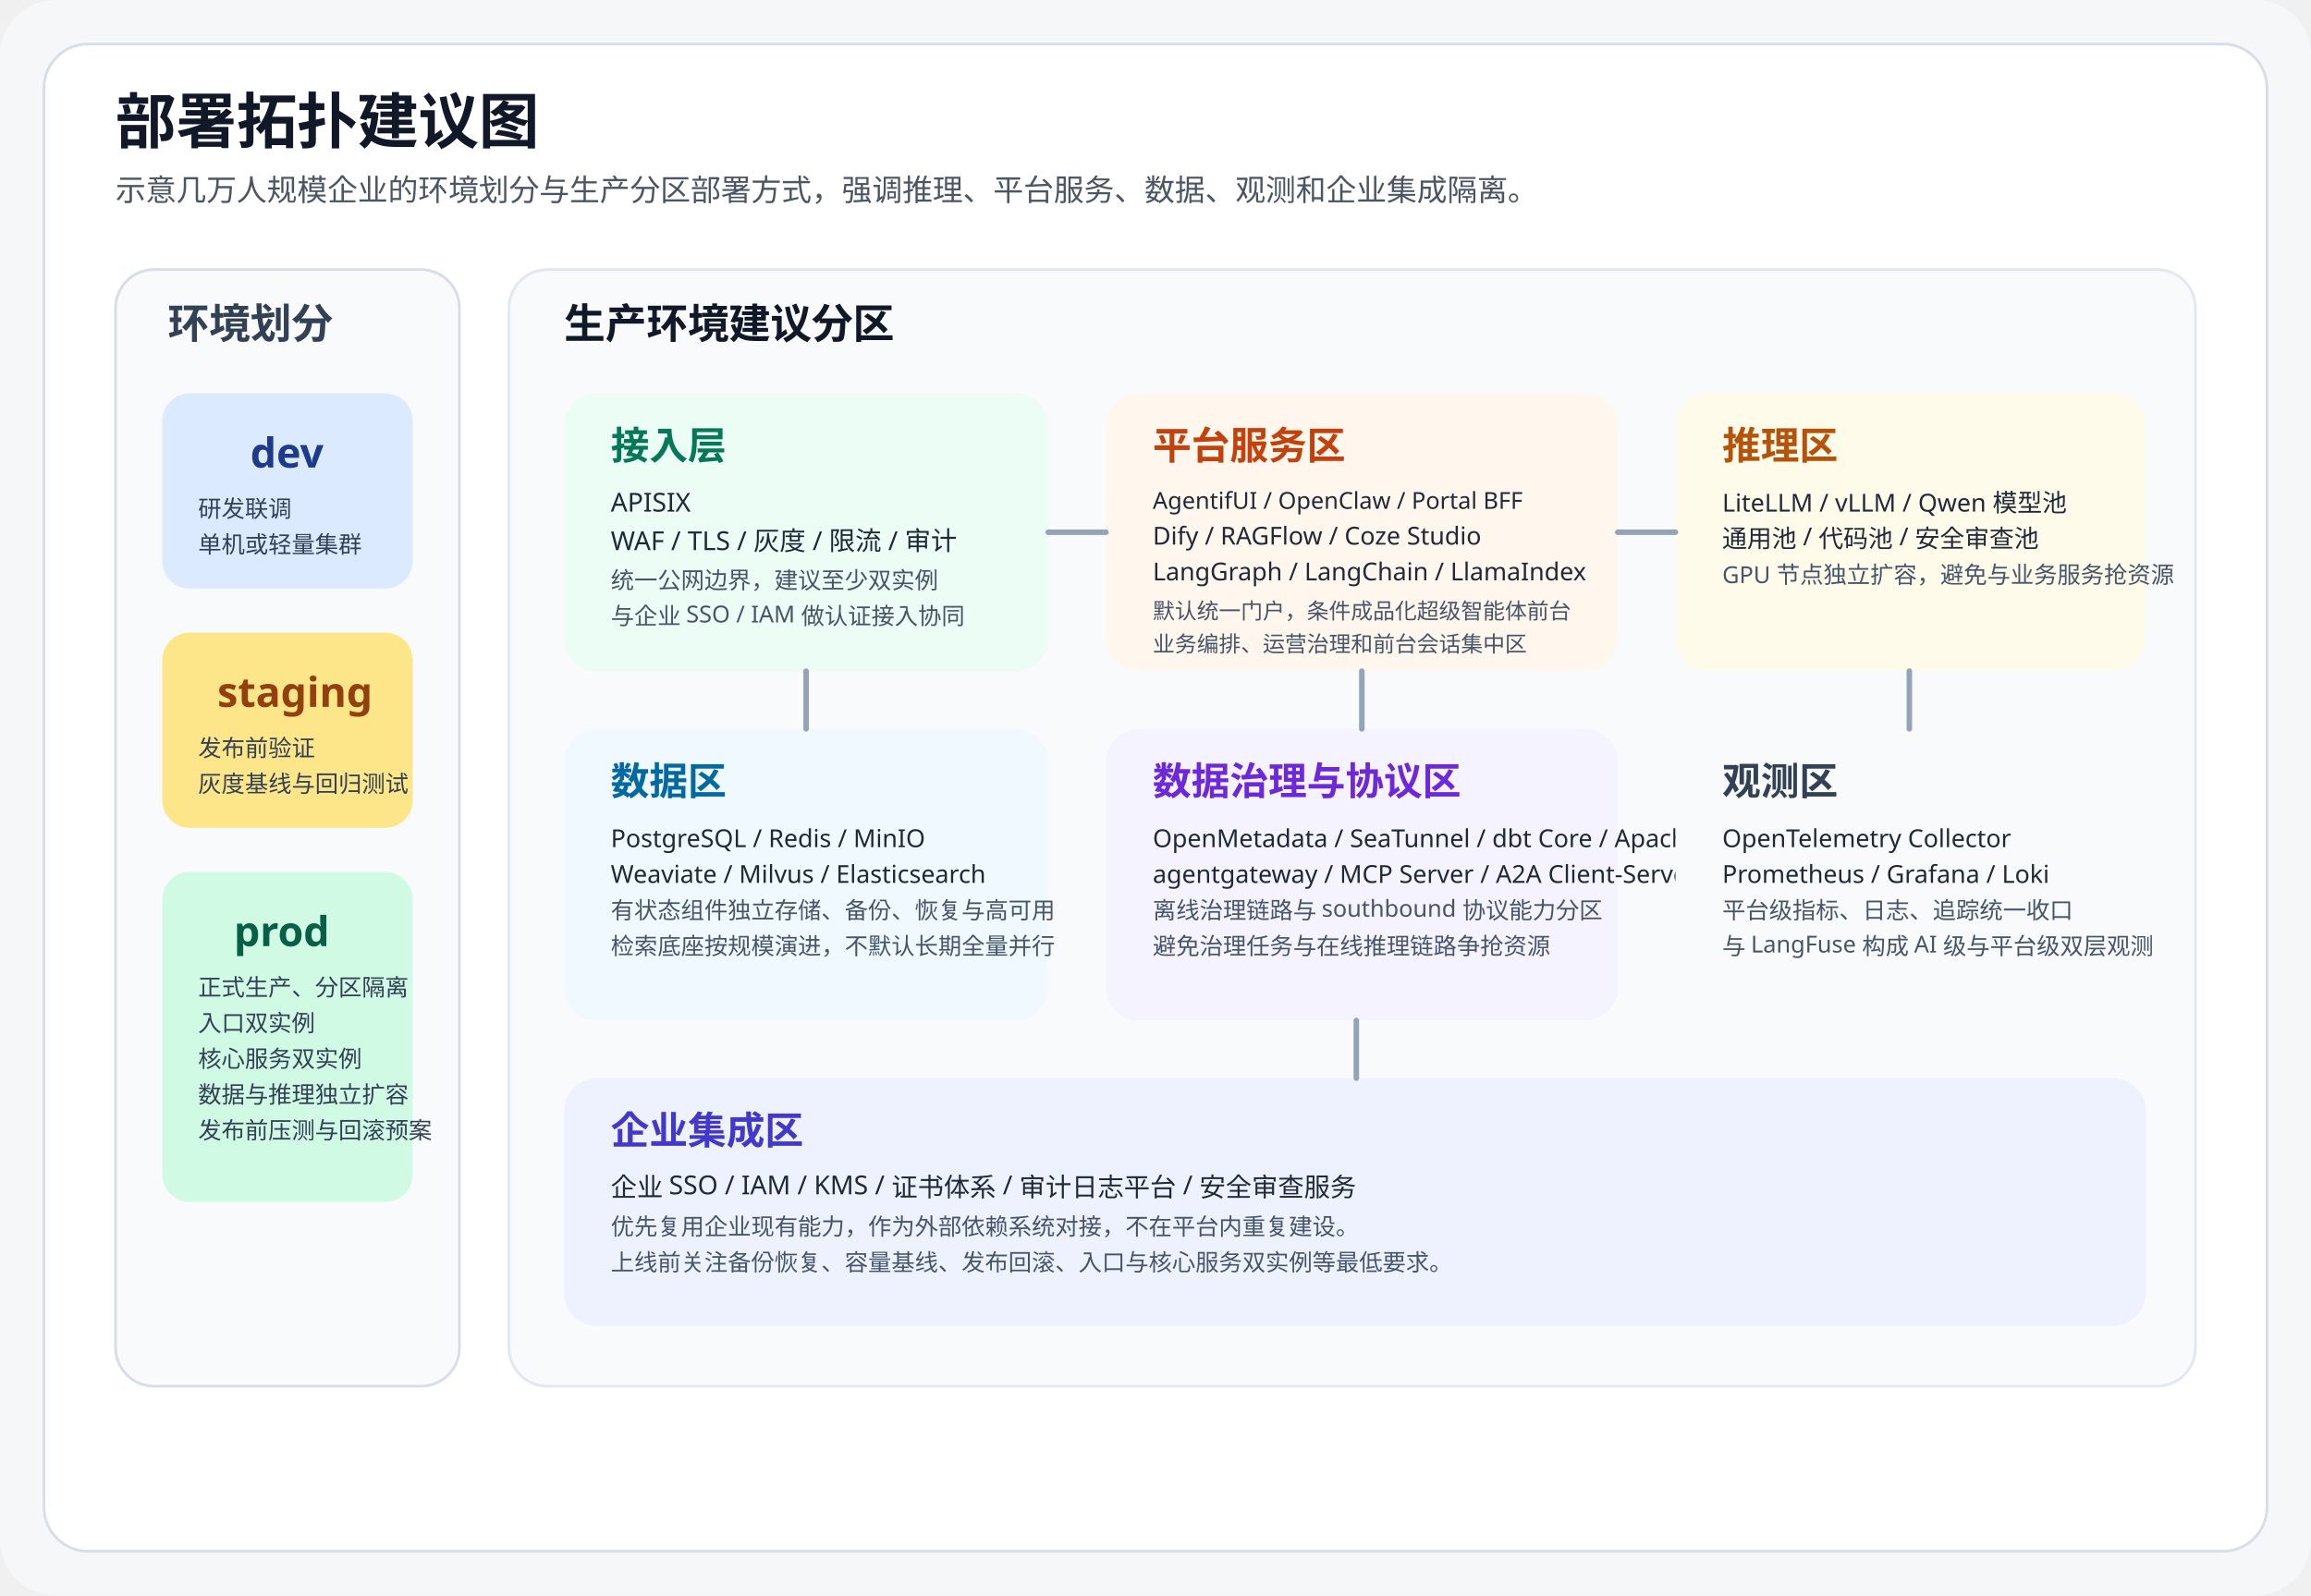
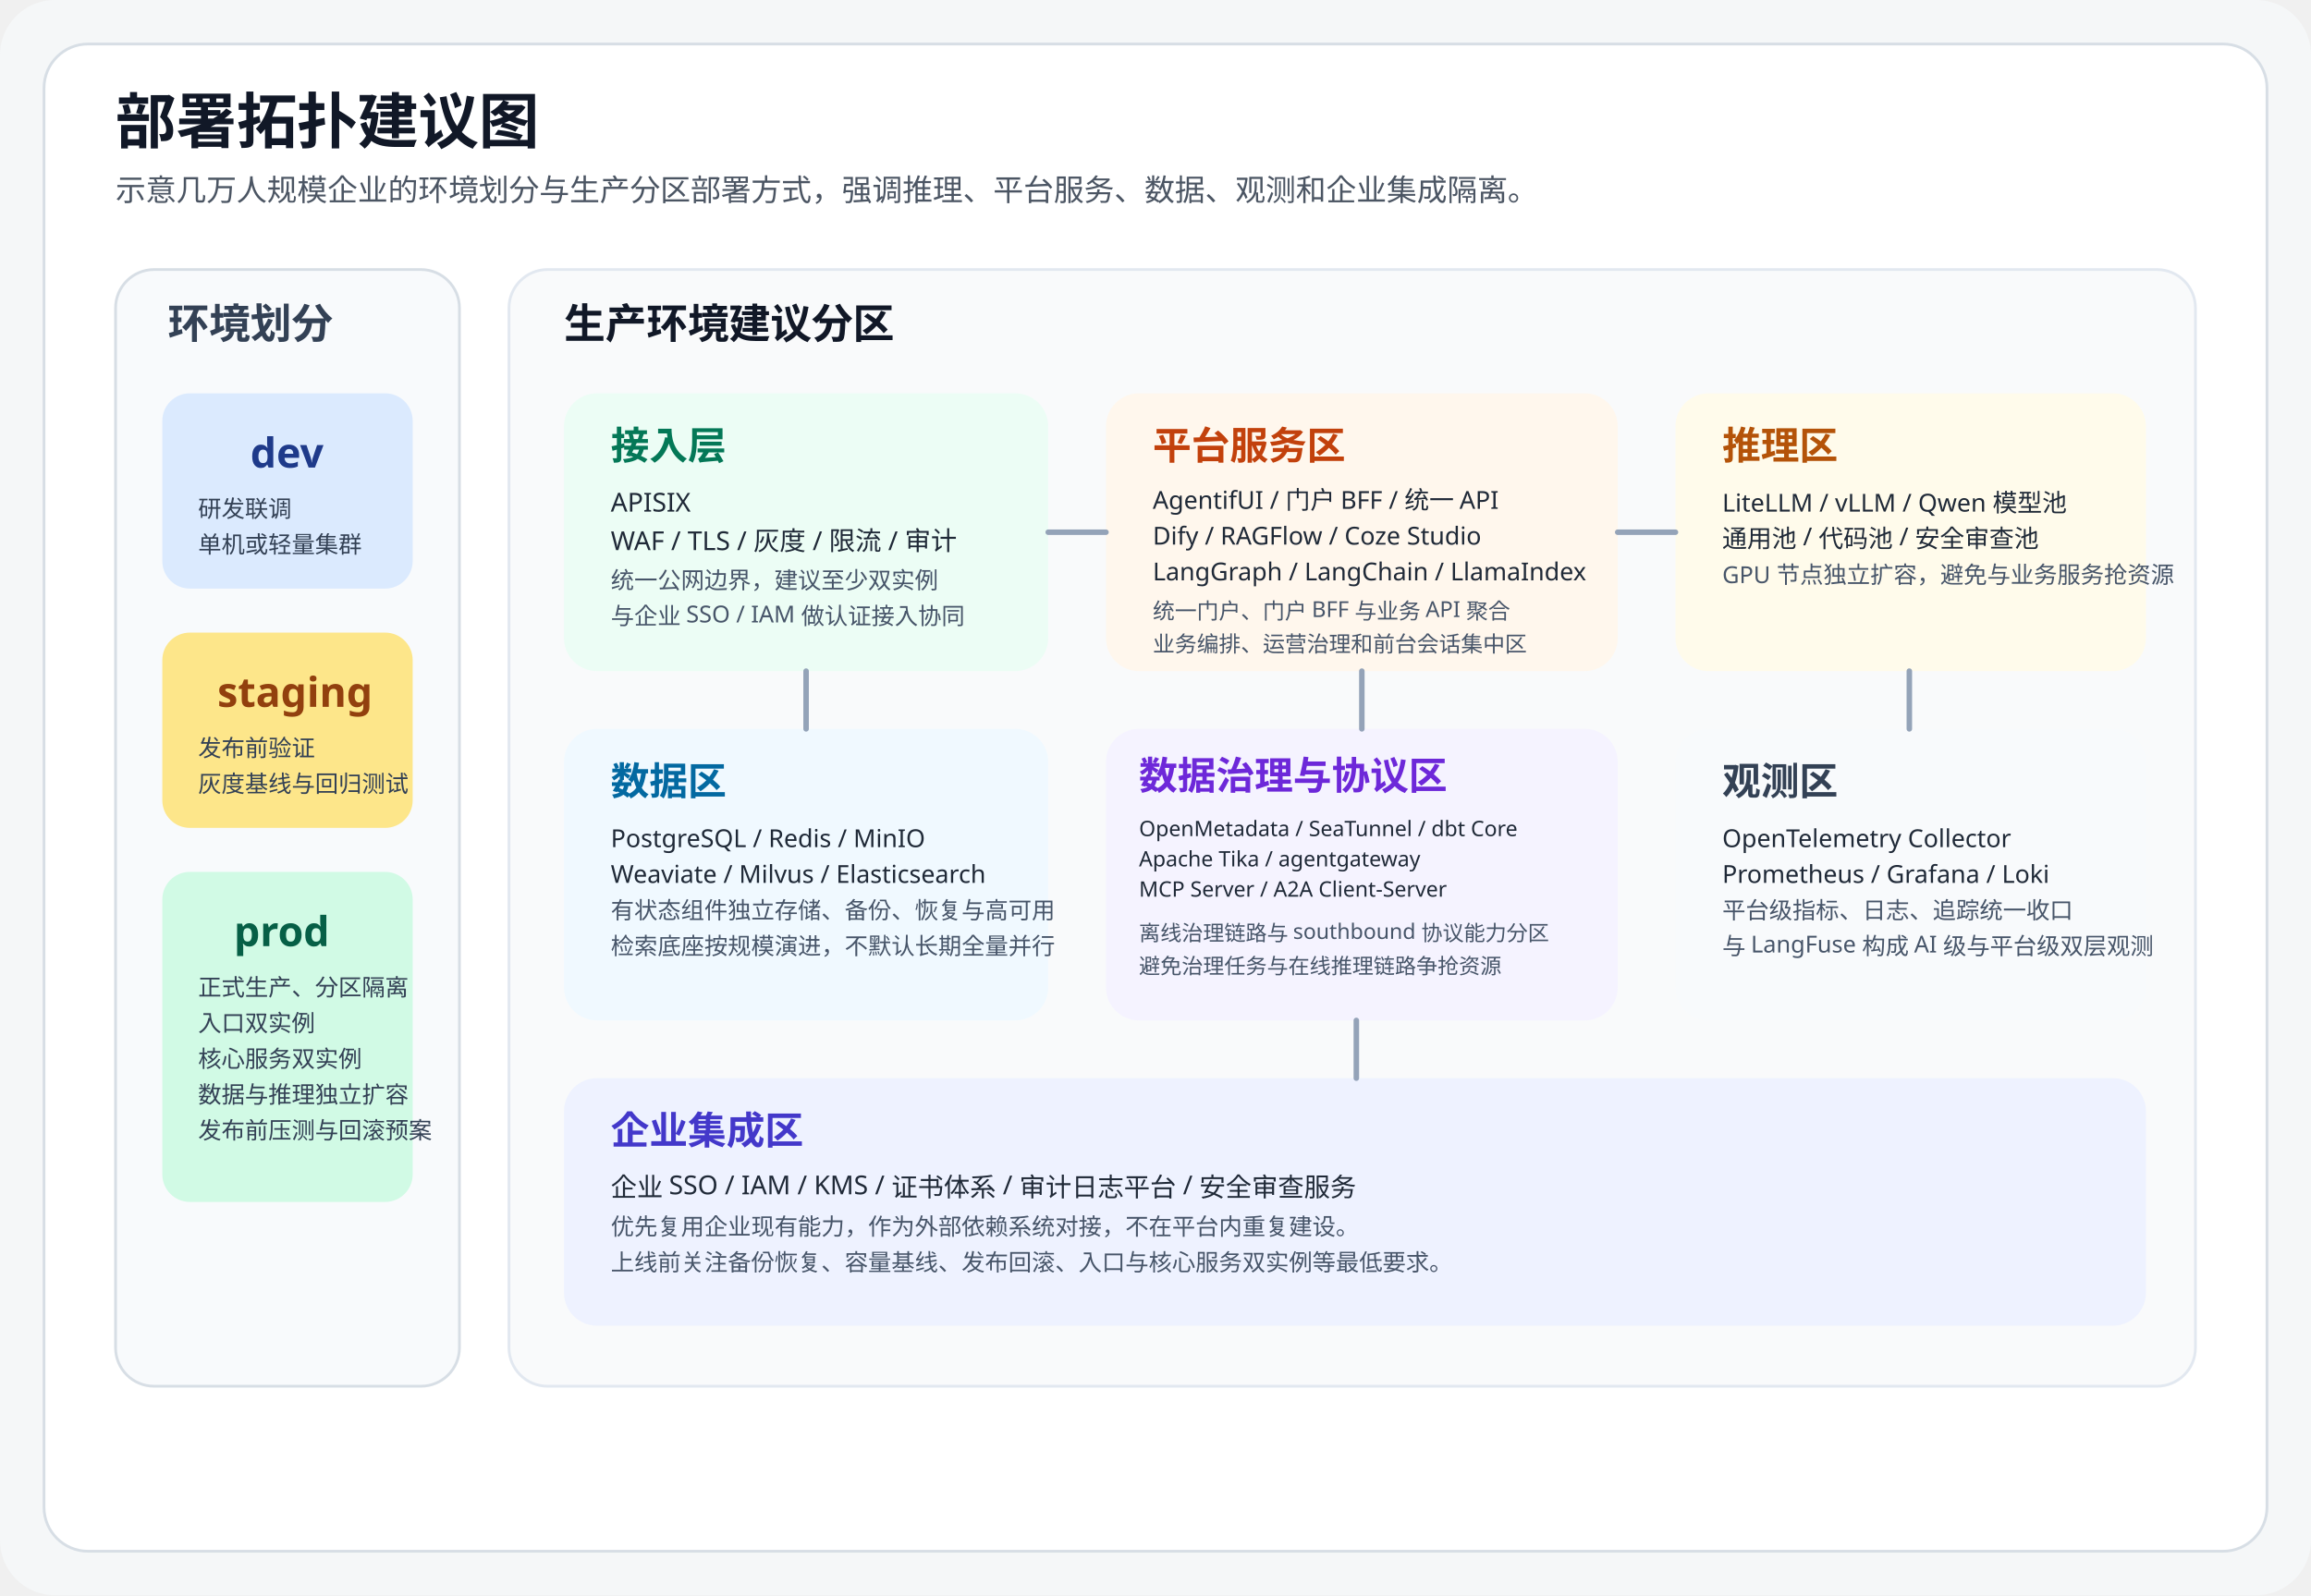
<svg xmlns="http://www.w3.org/2000/svg" width="1680" height="1160" viewBox="0 0 1680 1160" fill="none">
  <rect width="1680" height="1160" rx="40" fill="#F5F7F8" />
  <rect x="32" y="32" width="1616" height="1096" rx="32" fill="#FFFFFF" stroke="#D7DEE5" stroke-width="2" />
  <text x="84" y="104" fill="#111827" font-size="44" font-family="IBM Plex Sans, PingFang SC, Microsoft YaHei, sans-serif" font-weight="700">部署拓扑建议图</text>
  <text x="84" y="146" fill="#4B5563" font-size="22" font-family="IBM Plex Sans, PingFang SC, Microsoft YaHei, sans-serif">示意几万人规模企业的环境划分与生产分区部署方式，强调推理、平台服务、数据、观测和企业集成隔离。</text>
  <g font-family="IBM Plex Sans, PingFang SC, Microsoft YaHei, sans-serif">
    <rect x="84" y="196" width="250" height="812" rx="28" fill="#F8FAFC" stroke="#D7DEE5" stroke-width="2" />
    <text x="122" y="246" fill="#334155" font-size="30" font-weight="700">环境划分</text>
    <rect x="118" y="286" width="182" height="142" rx="20" fill="#DBEAFE" />
    <text x="182" y="340" fill="#1E3A8A" font-size="30" font-weight="700">dev</text>
    <text x="144" y="376" fill="#334155" font-size="17">研发联调</text>
    <text x="144" y="402" fill="#334155" font-size="17">单机或轻量集群</text>
    <rect x="118" y="460" width="182" height="142" rx="20" fill="#FDE68A" />
    <text x="158" y="514" fill="#92400E" font-size="30" font-weight="700">staging</text>
    <text x="144" y="550" fill="#334155" font-size="17">发布前验证</text>
    <text x="144" y="576" fill="#334155" font-size="17">灰度基线与回归测试</text>
    <rect x="118" y="634" width="182" height="240" rx="20" fill="#D1FAE5" />
    <text x="170" y="688" fill="#065F46" font-size="30" font-weight="700">prod</text>
    <text x="144" y="724" fill="#334155" font-size="17">正式生产、分区隔离</text>
    <text x="144" y="750" fill="#334155" font-size="17">入口双实例</text>
    <text x="144" y="776" fill="#334155" font-size="17">核心服务双实例</text>
    <text x="144" y="802" fill="#334155" font-size="17">数据与推理独立扩容</text>
    <text x="144" y="828" fill="#334155" font-size="17">发布前压测与回滚预案</text>
    <rect x="370" y="196" width="1226" height="812" rx="28" fill="#F9FAFB" stroke="#E2E8F0" stroke-width="2" />
    <text x="410" y="246" fill="#111827" font-size="30" font-weight="700">生产环境建议分区</text>
    <rect x="410" y="286" width="352" height="202" rx="24" fill="#ECFDF5" />
    <text x="444" y="334" fill="#047857" font-size="28" font-weight="700">接入层</text>
    <text x="444" y="372" fill="#1F2937" font-size="19">APISIX</text>
    <text x="444" y="400" fill="#1F2937" font-size="19">WAF / TLS / 灰度 / 限流 / 审计</text>
    <text x="444" y="428" fill="#475569" font-size="17">统一公网边界，建议至少双实例</text>
    <text x="444" y="454" fill="#475569" font-size="17">与企业 SSO / IAM 做认证接入协同</text>
    <rect x="804" y="286" width="372" height="202" rx="24" fill="#FFF7ED" />
    <text x="838" y="334" fill="#C2410C" font-size="28" font-weight="700">平台服务区</text>
-     <text x="838" y="370" fill="#1F2937" font-size="17">AgentifUI / OpenClaw / Portal BFF</text>
+     <text x="838" y="370" fill="#1F2937" font-size="18">AgentifUI / 门户 BFF / 统一 API</text>
    <text x="838" y="396" fill="#1F2937" font-size="18">Dify / RAGFlow / Coze Studio</text>
    <text x="838" y="422" fill="#1F2937" font-size="18">LangGraph / LangChain / LlamaIndex</text>
-     <text x="838" y="450" fill="#475569" font-size="16">默认统一门户，条件成品化超级智能体前台</text>
+     <text x="838" y="450" fill="#475569" font-size="16">统一门户、门户 BFF 与业务 API 聚合</text>
    <text x="838" y="474" fill="#475569" font-size="16">业务编排、运营治理和前台会话集中区</text>
    <rect x="1218" y="286" width="342" height="202" rx="24" fill="#FFFBEB" />
    <text x="1252" y="334" fill="#B45309" font-size="28" font-weight="700">推理区</text>
    <text x="1252" y="372" fill="#1F2937" font-size="18">LiteLLM / vLLM / Qwen 模型池</text>
    <text x="1252" y="398" fill="#1F2937" font-size="18">通用池 / 代码池 / 安全审查池</text>
    <text x="1252" y="424" fill="#475569" font-size="17">GPU 节点独立扩容，避免与业务服务抢资源</text>
    <rect x="410" y="530" width="352" height="212" rx="24" fill="#F0F9FF" />
    <text x="444" y="578" fill="#0369A1" font-size="28" font-weight="700">数据区</text>
    <text x="444" y="616" fill="#1F2937" font-size="18">PostgreSQL / Redis / MinIO</text>
    <text x="444" y="642" fill="#1F2937" font-size="18">Weaviate / Milvus / Elasticsearch</text>
    <text x="444" y="668" fill="#475569" font-size="17">有状态组件独立存储、备份、恢复与高可用</text>
    <text x="444" y="694" fill="#475569" font-size="17">检索底座按规模演进，不默认长期全量并行</text>
    <rect x="804" y="530" width="372" height="212" rx="24" fill="#F5F3FF" />
-     <text x="838" y="578" fill="#6D28D9" font-size="28" font-weight="700">数据治理与协议区</text>
-     <text x="838" y="616" fill="#1F2937" font-size="18">OpenMetadata / SeaTunnel / dbt Core / Apache Tika</text>
-     <text x="838" y="642" fill="#1F2937" font-size="18">agentgateway / MCP Server / A2A Client-Server</text>
-     <text x="838" y="668" fill="#475569" font-size="17">离线治理链路与 southbound 协议能力分区</text>
-     <text x="838" y="694" fill="#475569" font-size="17">避免治理任务与在线推理链路争抢资源</text>
+     <text x="828" y="574" fill="#6D28D9" font-size="28" font-weight="700">数据治理与协议区</text>
+     <text x="828" y="608" fill="#1F2937" font-size="15.5">OpenMetadata / SeaTunnel / dbt Core</text>
+     <text x="828" y="630" fill="#1F2937" font-size="15.5">Apache Tika / agentgateway</text>
+     <text x="828" y="652" fill="#1F2937" font-size="15.5">MCP Server / A2A Client-Server</text>
+     <text x="828" y="684" fill="#475569" font-size="15.5">离线治理链路与 southbound 协议能力分区</text>
+     <text x="828" y="708" fill="#475569" font-size="15.5">避免治理任务与在线推理链路争抢资源</text>
    <rect x="1218" y="530" width="342" height="212" rx="24" fill="#F8FAFC" />
    <text x="1252" y="578" fill="#334155" font-size="28" font-weight="700">观测区</text>
    <text x="1252" y="616" fill="#1F2937" font-size="18">OpenTelemetry Collector</text>
    <text x="1252" y="642" fill="#1F2937" font-size="18">Prometheus / Grafana / Loki</text>
    <text x="1252" y="668" fill="#475569" font-size="17">平台级指标、日志、追踪统一收口</text>
    <text x="1252" y="694" fill="#475569" font-size="17">与 LangFuse 构成 AI 级与平台级双层观测</text>
    <rect x="410" y="784" width="1150" height="180" rx="24" fill="#EEF2FF" />
    <text x="444" y="832" fill="#4338CA" font-size="28" font-weight="700">企业集成区</text>
    <text x="444" y="870" fill="#1F2937" font-size="19">企业 SSO / IAM / KMS / 证书体系 / 审计日志平台 / 安全审查服务</text>
    <text x="444" y="898" fill="#475569" font-size="17">优先复用企业现有能力，作为外部依赖系统对接，不在平台内重复建设。</text>
    <text x="444" y="924" fill="#475569" font-size="17">上线前关注备份恢复、容量基线、发布回滚、入口与核心服务双实例等最低要求。</text>
    <path d="M762 387H804" stroke="#94A3B8" stroke-width="4" stroke-linecap="round" />
    <path d="M1176 387H1218" stroke="#94A3B8" stroke-width="4" stroke-linecap="round" />
    <path d="M586 488V530" stroke="#94A3B8" stroke-width="4" stroke-linecap="round" />
    <path d="M990 488V530" stroke="#94A3B8" stroke-width="4" stroke-linecap="round" />
    <path d="M1388 488V530" stroke="#94A3B8" stroke-width="4" stroke-linecap="round" />
    <path d="M986 742V784" stroke="#94A3B8" stroke-width="4" stroke-linecap="round" />
  </g>
</svg>
